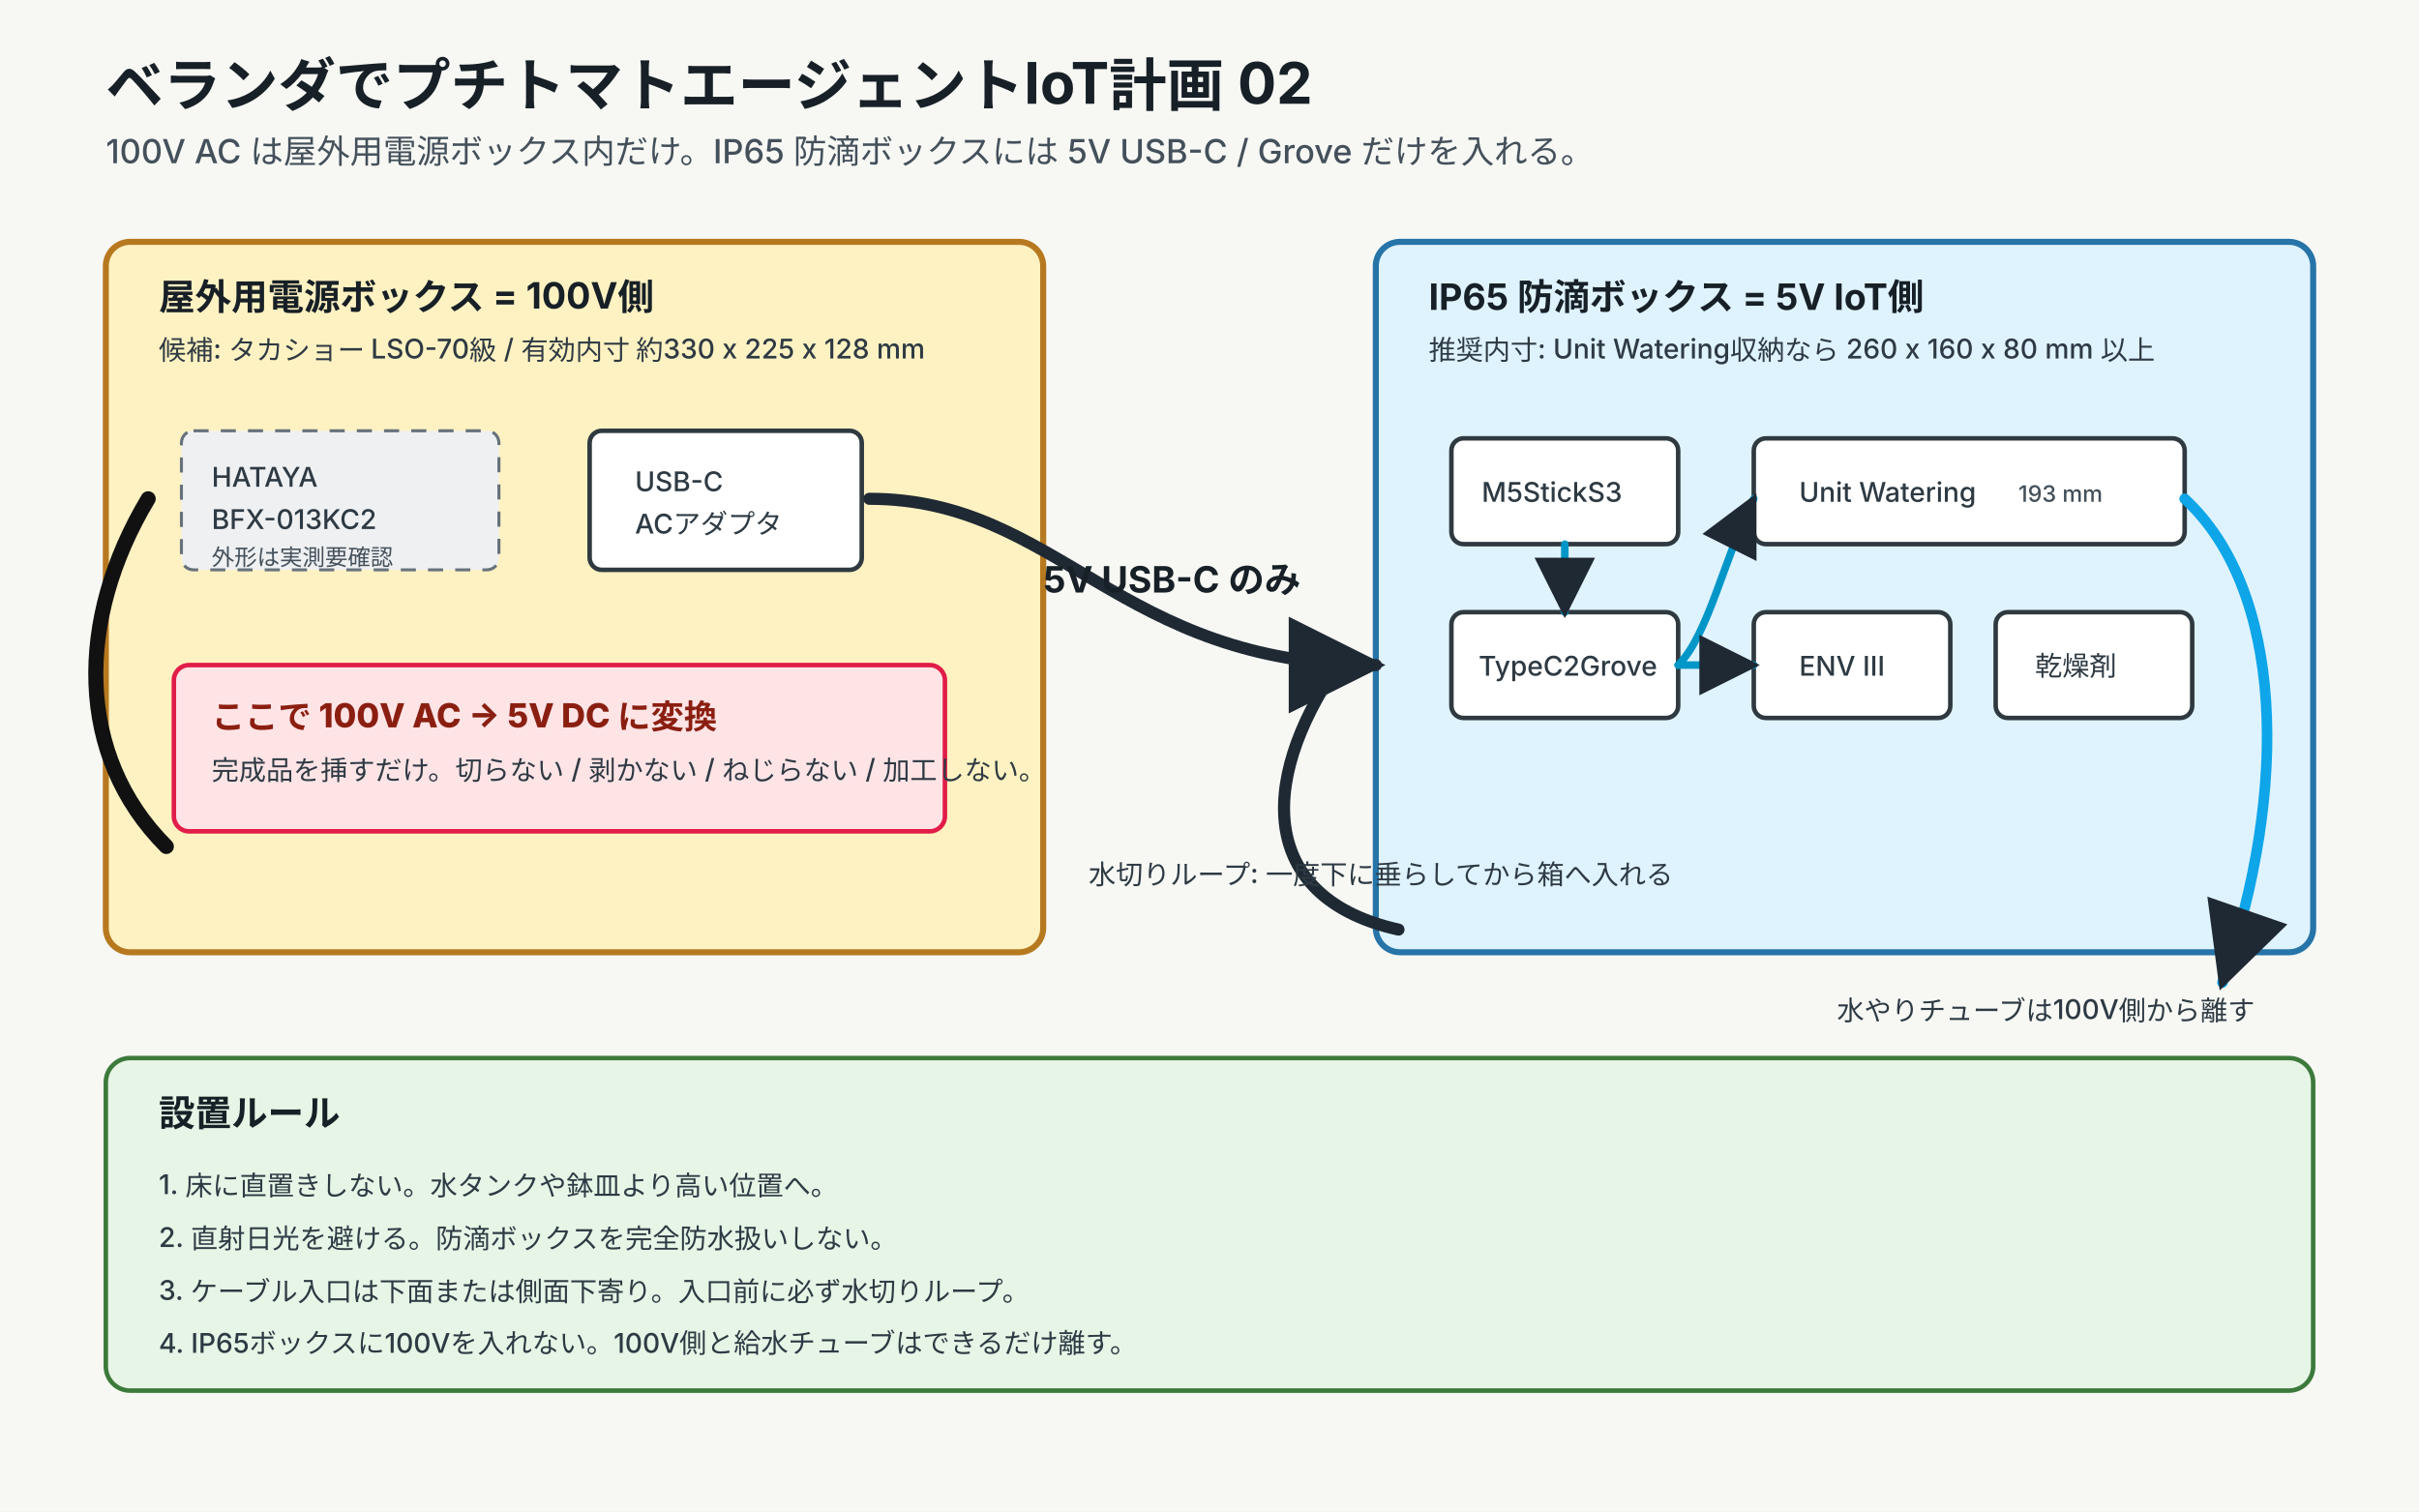
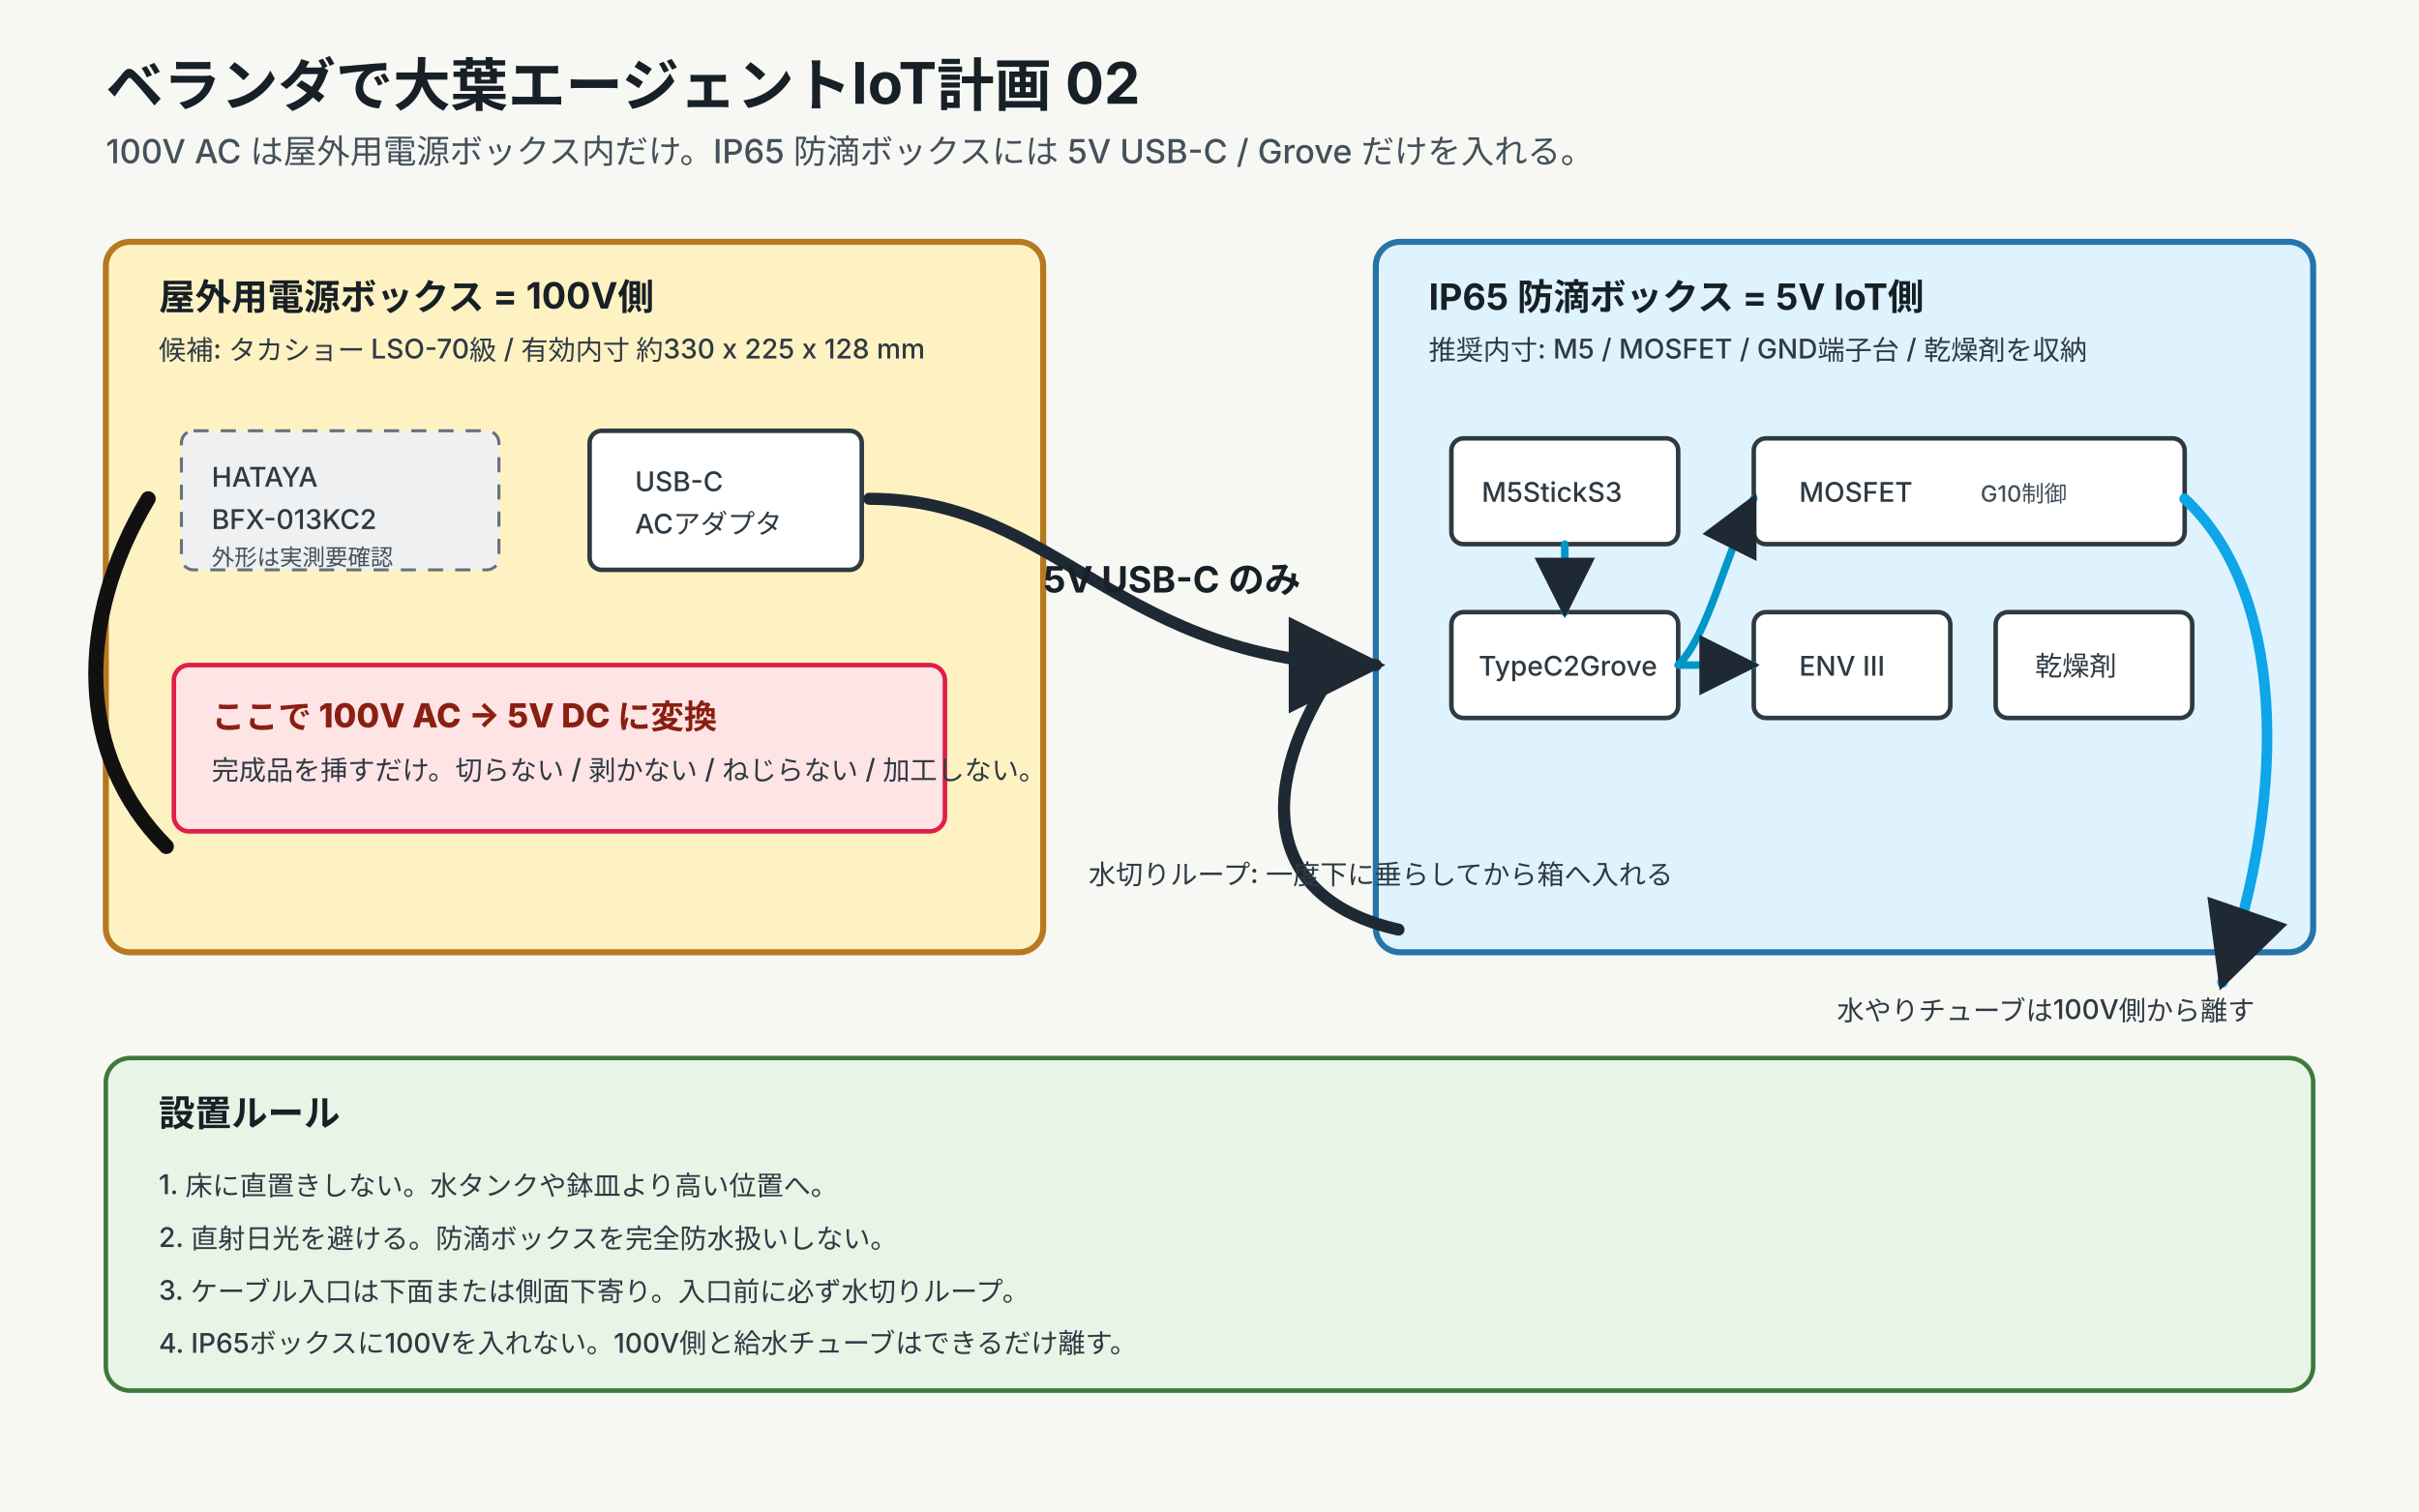
<svg xmlns="http://www.w3.org/2000/svg" width="1600" height="1000" viewBox="0 0 1600 1000">
  <defs>
    <style>
      .bg { fill: #f7f8f4; }
      .title { font: 700 38px system-ui, -apple-system, sans-serif; fill: #172026; }
      .subtitle { font: 500 22px system-ui, -apple-system, sans-serif; fill: #44505a; }
      .label { font: 700 24px system-ui, -apple-system, sans-serif; fill: #172026; }
      .small { font: 500 18px system-ui, -apple-system, sans-serif; fill: #2e3a43; }
      .tiny { font: 500 15px system-ui, -apple-system, sans-serif; fill: #44505a; }
      .warn { font: 800 22px system-ui, -apple-system, sans-serif; fill: #8a1f11; }
      .box100 { fill: #fff2c2; stroke: #b7791f; stroke-width: 4; }
      .box5 { fill: #dff3ff; stroke: #2674a8; stroke-width: 4; }
      .part { fill: white; stroke: #2f3a40; stroke-width: 3; }
      .ghost { fill: #eef0f2; stroke: #66717a; stroke-width: 2; stroke-dasharray: 10 8; }
      .usb { stroke: #1f2933; stroke-width: 8; fill: none; stroke-linecap: round; }
      .ac { stroke: #111; stroke-width: 10; fill: none; stroke-linecap: round; }
      .grove { stroke: #0096c7; stroke-width: 5; fill: none; stroke-linecap: round; }
      .water { stroke: #0ea5e9; stroke-width: 7; fill: none; stroke-linecap: round; }
      .danger { fill: #ffe4e6; stroke: #e11d48; stroke-width: 3; }
      .ok { fill: #e7f5e7; stroke: #3c7a3c; stroke-width: 3; }
      .arrow { marker-end: url(#arrow); }
    </style>
    <marker id="arrow" viewBox="0 0 10 10" refX="9" refY="5" markerWidth="8" markerHeight="8" orient="auto-start-reverse">
      <path d="M 0 0 L 10 5 L 0 10 z" fill="#1f2933" />
    </marker>
  </defs>
  <rect class="bg" width="1600" height="1000" />
-   <text x="70" y="70" class="title">ベランダでプチトマトエージェントIoT計画 02</text>
+   <text x="70" y="70" class="title">ベランダで大葉エージェントIoT計画 02</text>
  <text x="70" y="108" class="subtitle">100V AC は屋外用電源ボックス内だけ。IP65 防滴ボックスには 5V USB-C / Grove だけを入れる。</text>
  <rect x="70" y="160" width="620" height="470" rx="16" class="box100" />
  <text x="105" y="205" class="label">屋外用電源ボックス = 100V側</text>
  <text x="105" y="238" class="small">候補: タカショー LSO-70級 / 有効内寸 約330 x 225 x 128 mm</text>
  <rect x="120" y="285" width="210" height="92" rx="8" class="ghost" />
  <text x="140" y="322" class="small">HATAYA</text>
  <text x="140" y="350" class="small">BFX-013KC2</text>
  <text x="140" y="374" class="tiny">外形は実測要確認</text>
  <rect x="390" y="285" width="180" height="92" rx="8" class="part" />
  <text x="420" y="325" class="small">USB-C</text>
  <text x="420" y="353" class="small">ACアダプタ</text>
  <rect x="115" y="440" width="510" height="110" rx="10" class="danger" />
  <text x="140" y="482" class="warn">ここで 100V AC → 5V DC に変換</text>
  <text x="140" y="516" class="small">完成品を挿すだけ。切らない / 剥かない / ねじらない / 加工しない。</text>
  <rect x="910" y="160" width="620" height="470" rx="16" class="box5" />
  <text x="945" y="205" class="label">IP65 防滴ボックス = 5V IoT側</text>
-   <text x="945" y="238" class="small">推奨内寸: Unit Watering収納なら 260 x 160 x 80 mm 以上</text>
+   <text x="945" y="238" class="small">推奨内寸: M5 / MOSFET / GND端子台 / 乾燥剤を収納</text>
  <rect x="960" y="290" width="150" height="70" rx="8" class="part" />
  <text x="980" y="332" class="small">M5StickS3</text>
  <rect x="960" y="405" width="150" height="70" rx="8" class="part" />
  <text x="978" y="447" class="small">TypeC2Grove</text>
  <rect x="1160" y="290" width="285" height="70" rx="8" class="part" />
-   <text x="1190" y="332" class="small">Unit Watering</text>
-   <text x="1335" y="332" class="tiny">193 mm</text>
+   <text x="1190" y="332" class="small">MOSFET</text>
+   <text x="1310" y="332" class="tiny">G10制御</text>
  <rect x="1160" y="405" width="130" height="70" rx="8" class="part" />
  <text x="1190" y="447" class="small">ENV III</text>
  <rect x="1320" y="405" width="130" height="70" rx="8" class="part" />
  <text x="1346" y="447" class="small">乾燥剤</text>
  <path d="M 575 330 C 700 330, 740 440, 910 440" class="usb arrow" />
  <text x="690" y="392" class="label">5V USB-C のみ</text>
  <path d="M 98 330 C 50 410, 50 500, 110 560" class="ac" />
  <path d="M 885 440 C 830 520, 835 595, 925 615" class="usb" />
  <text x="720" y="585" class="small">水切りループ: 一度下に垂らしてから箱へ入れる</text>
  <path d="M 1035 360 L 1035 405" class="grove arrow" />
  <path d="M 1110 440 C 1130 420, 1140 370, 1160 330" class="grove arrow" />
  <path d="M 1110 440 L 1160 440" class="grove arrow" />
  <path d="M 1445 330 C 1510 390, 1515 520, 1470 650" class="water arrow" />
  <text x="1215" y="675" class="small">水やりチューブは100V側から離す</text>
  <rect x="70" y="700" width="1460" height="220" rx="16" class="ok" />
  <text x="105" y="745" class="label">設置ルール</text>
  <text x="105" y="790" class="small">1. 床に直置きしない。水タンクや鉢皿より高い位置へ。</text>
  <text x="105" y="825" class="small">2. 直射日光を避ける。防滴ボックスを完全防水扱いしない。</text>
  <text x="105" y="860" class="small">3. ケーブル入口は下面または側面下寄り。入口前に必ず水切りループ。</text>
  <text x="105" y="895" class="small">4. IP65ボックスに100Vを入れない。100V側と給水チューブはできるだけ離す。</text>
</svg>
